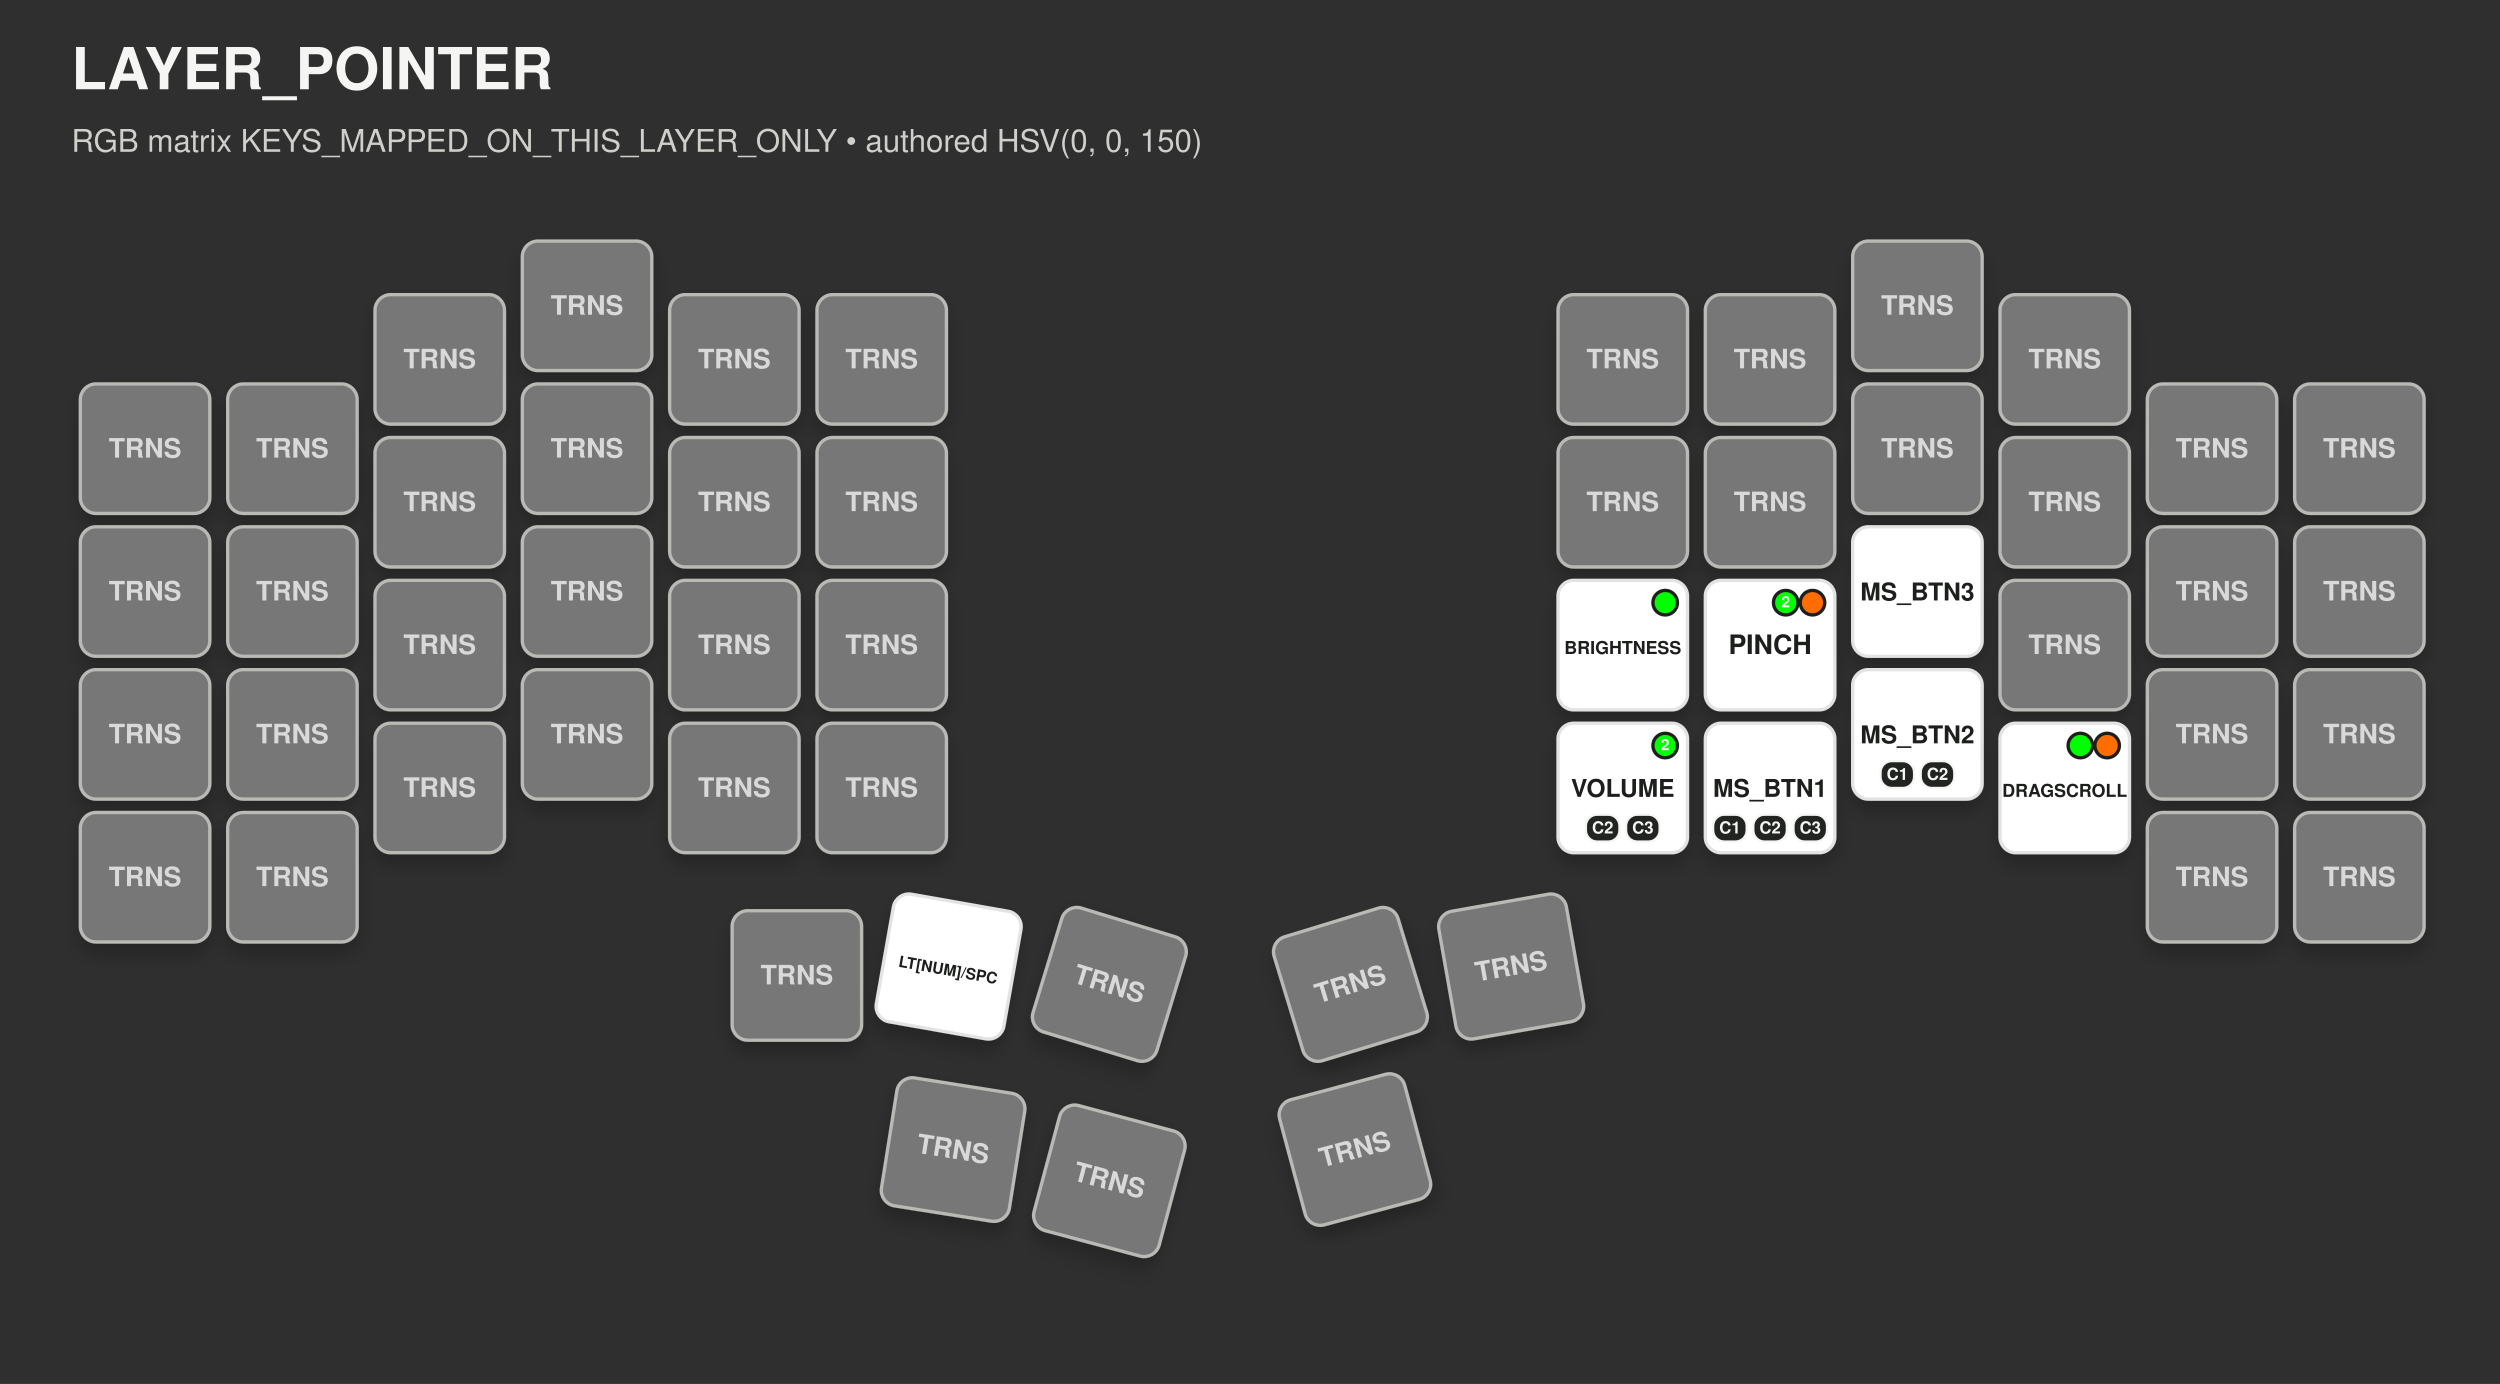
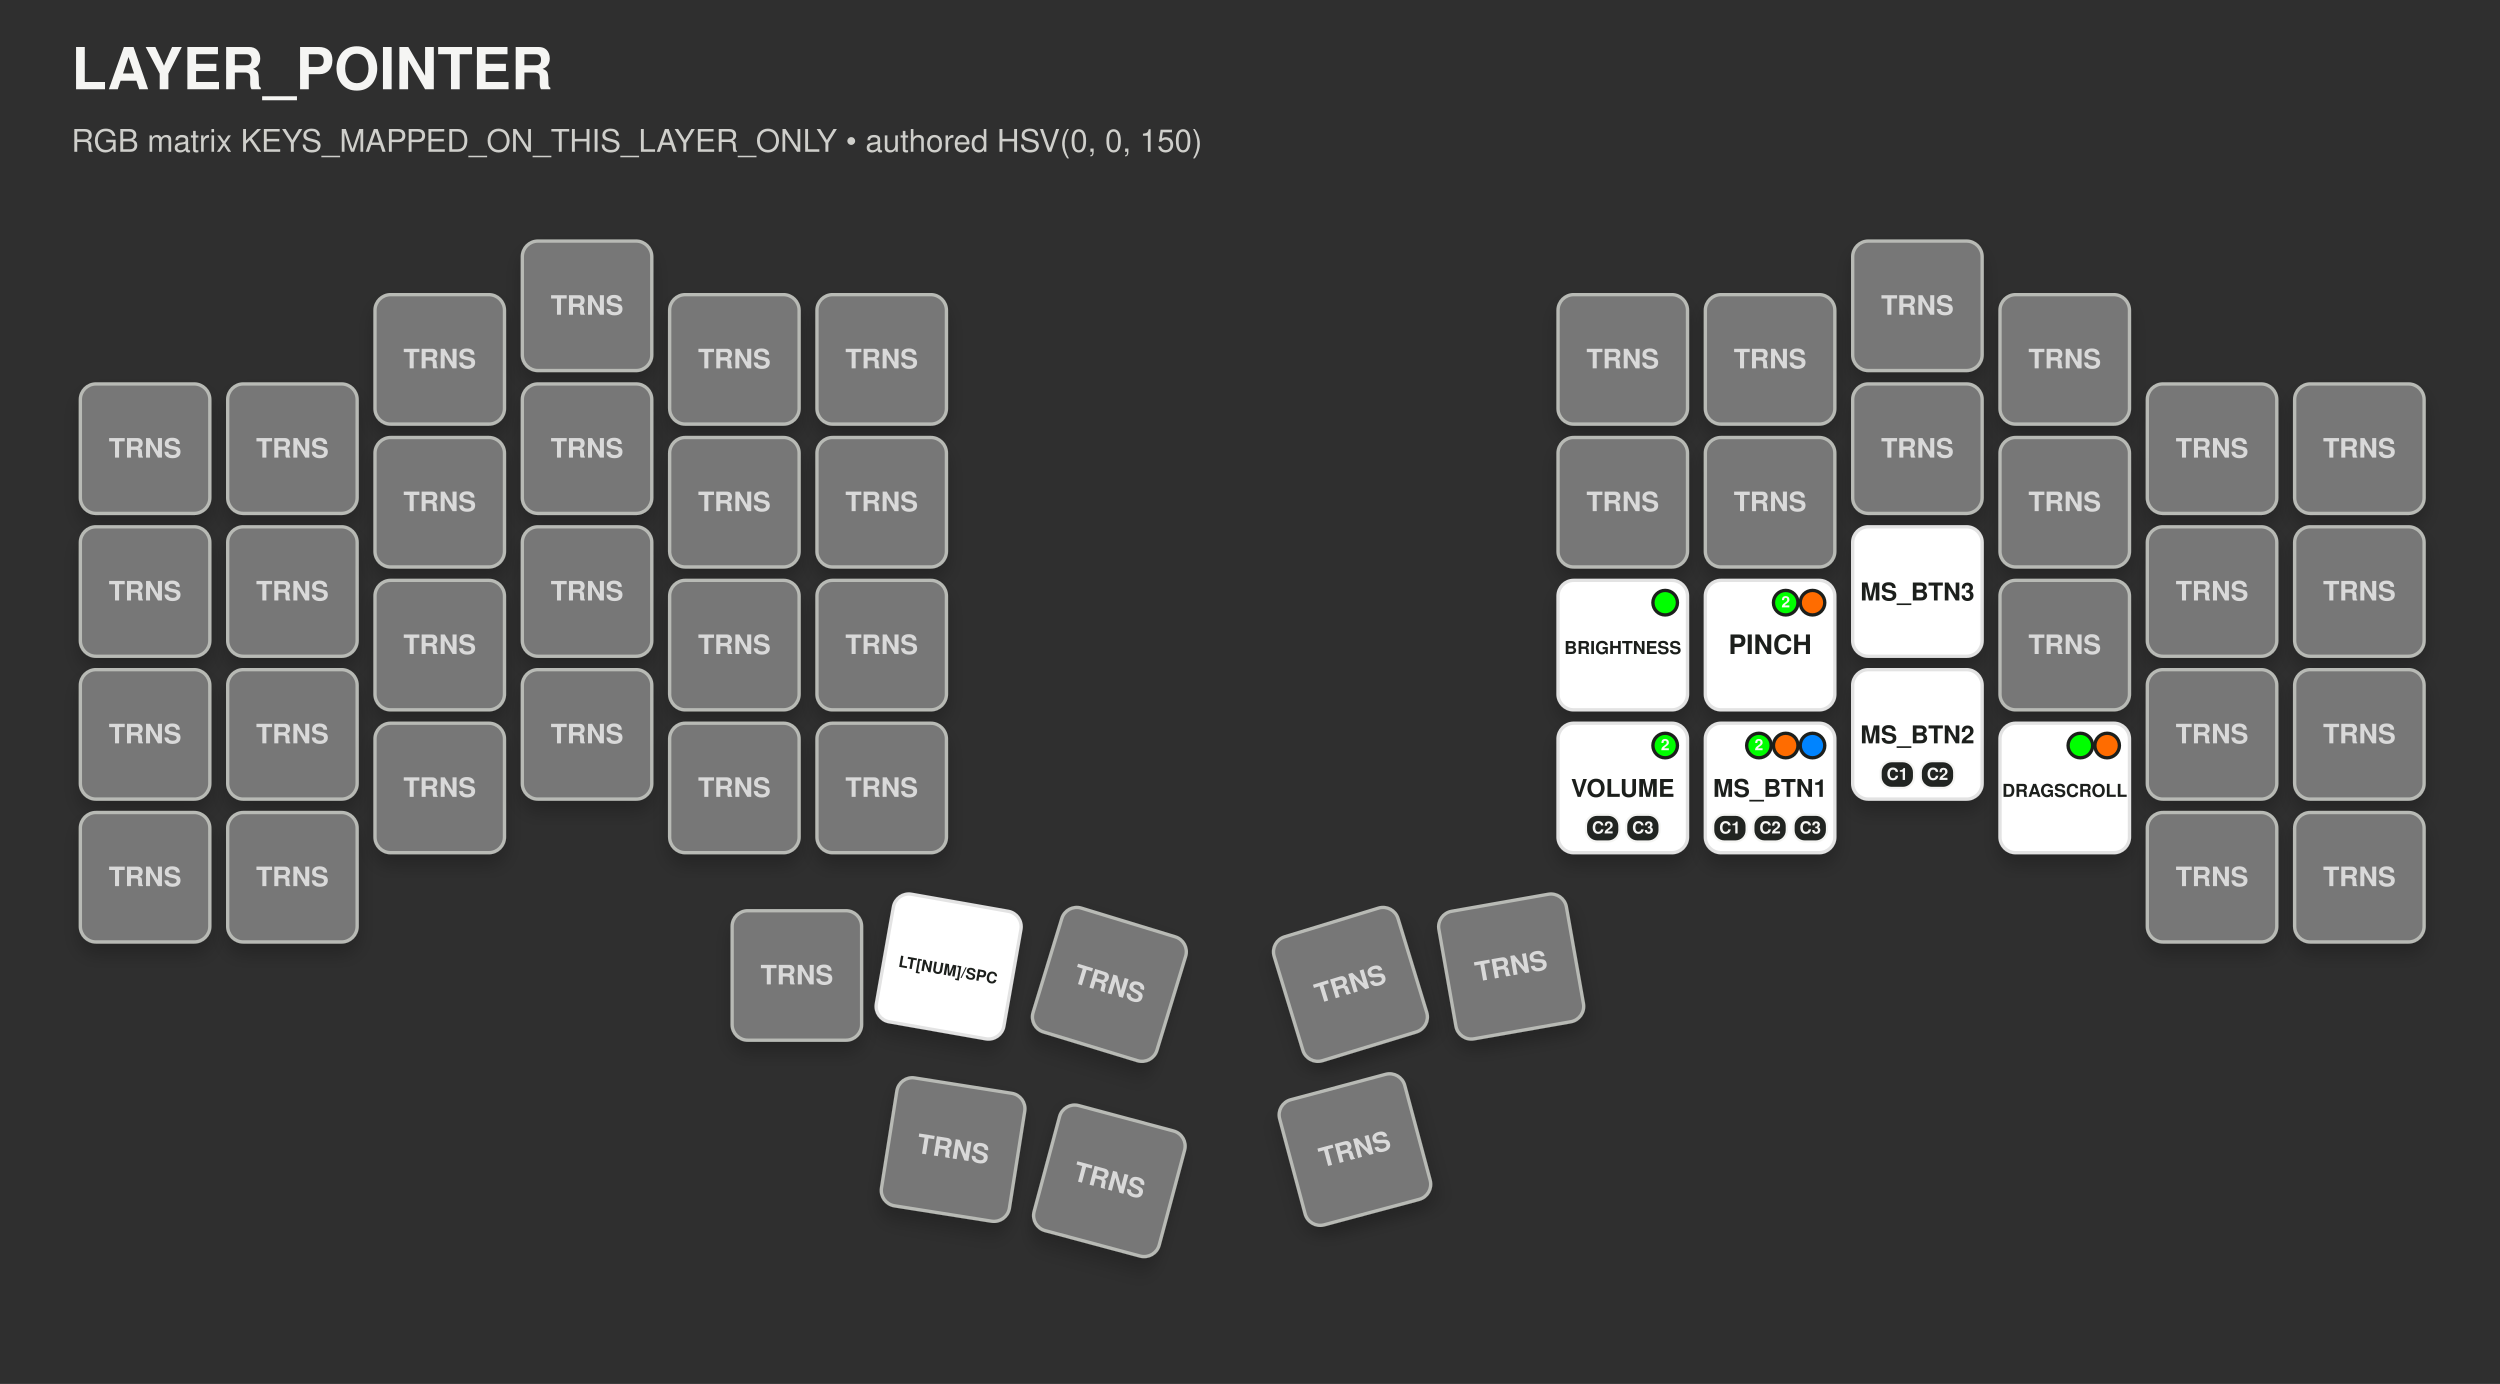
<svg xmlns="http://www.w3.org/2000/svg" width="1120" height="620" viewBox="0 0 1120 620" role="img" aria-labelledby="title desc">
  <defs>
    <filter id="shadow" x="-20%" y="-20%" width="140%" height="140%">
      <feDropShadow dx="0" dy="5" stdDeviation="4" flood-color="#000000" flood-opacity="0.22" />
    </filter>
  </defs>
  <rect width="1120" height="620" fill="#2f2f2f" />
  <text x="32" y="40" fill="#f5f5f3" font-size="26" font-family="Helvetica, Arial, sans-serif" font-weight="700">LAYER_POINTER</text>
  <text x="32" y="68" fill="#cfcfcb" font-size="14" font-family="Helvetica, Arial, sans-serif">RGB matrix KEYS_MAPPED_ON_THIS_LAYER_ONLY • authored HSV(0, 0, 150)</text>
  <g transform="rotate(0 65.0 201.0)">
    <rect x="36.0" y="172.0" width="58" height="58" rx="7" fill="#777777" stroke="#b8bab5" stroke-width="1.5" filter="url(#shadow)" />
    <text x="65.0" y="205.0" fill="#ffffff" fill-opacity="0.72" font-size="12" text-anchor="middle" font-family="Helvetica, Arial, sans-serif" font-weight="600">TRNS</text>
  </g>
  <g transform="rotate(0 131.0 201.0)">
    <rect x="102.0" y="172.0" width="58" height="58" rx="7" fill="#777777" stroke="#b8bab5" stroke-width="1.5" filter="url(#shadow)" />
    <text x="131.0" y="205.0" fill="#ffffff" fill-opacity="0.72" font-size="12" text-anchor="middle" font-family="Helvetica, Arial, sans-serif" font-weight="600">TRNS</text>
  </g>
  <g transform="rotate(0 197.0 161.0)">
    <rect x="168.0" y="132.0" width="58" height="58" rx="7" fill="#777777" stroke="#b8bab5" stroke-width="1.5" filter="url(#shadow)" />
    <text x="197.0" y="165.0" fill="#ffffff" fill-opacity="0.72" font-size="12" text-anchor="middle" font-family="Helvetica, Arial, sans-serif" font-weight="600">TRNS</text>
  </g>
  <g transform="rotate(0 263.0 137.0)">
    <rect x="234.0" y="108.0" width="58" height="58" rx="7" fill="#777777" stroke="#b8bab5" stroke-width="1.5" filter="url(#shadow)" />
    <text x="263.0" y="141.0" fill="#ffffff" fill-opacity="0.72" font-size="12" text-anchor="middle" font-family="Helvetica, Arial, sans-serif" font-weight="600">TRNS</text>
  </g>
  <g transform="rotate(0 329.0 161.0)">
    <rect x="300.0" y="132.0" width="58" height="58" rx="7" fill="#777777" stroke="#b8bab5" stroke-width="1.5" filter="url(#shadow)" />
    <text x="329.0" y="165.0" fill="#ffffff" fill-opacity="0.72" font-size="12" text-anchor="middle" font-family="Helvetica, Arial, sans-serif" font-weight="600">TRNS</text>
  </g>
  <g transform="rotate(0 395.0 161.0)">
    <rect x="366.0" y="132.0" width="58" height="58" rx="7" fill="#777777" stroke="#b8bab5" stroke-width="1.5" filter="url(#shadow)" />
    <text x="395.0" y="165.0" fill="#ffffff" fill-opacity="0.72" font-size="12" text-anchor="middle" font-family="Helvetica, Arial, sans-serif" font-weight="600">TRNS</text>
  </g>
  <g transform="rotate(0 727.0 161.0)">
    <rect x="698.0" y="132.0" width="58" height="58" rx="7" fill="#777777" stroke="#b8bab5" stroke-width="1.5" filter="url(#shadow)" />
    <text x="727.0" y="165.0" fill="#ffffff" fill-opacity="0.72" font-size="12" text-anchor="middle" font-family="Helvetica, Arial, sans-serif" font-weight="600">TRNS</text>
  </g>
  <g transform="rotate(0 793.0 161.0)">
    <rect x="764.0" y="132.0" width="58" height="58" rx="7" fill="#777777" stroke="#b8bab5" stroke-width="1.5" filter="url(#shadow)" />
    <text x="793.0" y="165.0" fill="#ffffff" fill-opacity="0.72" font-size="12" text-anchor="middle" font-family="Helvetica, Arial, sans-serif" font-weight="600">TRNS</text>
  </g>
  <g transform="rotate(0 859.0 137.0)">
    <rect x="830.0" y="108.0" width="58" height="58" rx="7" fill="#777777" stroke="#b8bab5" stroke-width="1.5" filter="url(#shadow)" />
    <text x="859.0" y="141.0" fill="#ffffff" fill-opacity="0.72" font-size="12" text-anchor="middle" font-family="Helvetica, Arial, sans-serif" font-weight="600">TRNS</text>
  </g>
  <g transform="rotate(0 925.0 161.0)">
    <rect x="896.0" y="132.0" width="58" height="58" rx="7" fill="#777777" stroke="#b8bab5" stroke-width="1.5" filter="url(#shadow)" />
    <text x="925.0" y="165.0" fill="#ffffff" fill-opacity="0.72" font-size="12" text-anchor="middle" font-family="Helvetica, Arial, sans-serif" font-weight="600">TRNS</text>
  </g>
  <g transform="rotate(0 991.0 201.0)">
    <rect x="962.0" y="172.0" width="58" height="58" rx="7" fill="#777777" stroke="#b8bab5" stroke-width="1.5" filter="url(#shadow)" />
    <text x="991.0" y="205.0" fill="#ffffff" fill-opacity="0.72" font-size="12" text-anchor="middle" font-family="Helvetica, Arial, sans-serif" font-weight="600">TRNS</text>
  </g>
  <g transform="rotate(0 1057.0 201.0)">
    <rect x="1028.0" y="172.0" width="58" height="58" rx="7" fill="#777777" stroke="#b8bab5" stroke-width="1.5" filter="url(#shadow)" />
    <text x="1057.0" y="205.0" fill="#ffffff" fill-opacity="0.72" font-size="12" text-anchor="middle" font-family="Helvetica, Arial, sans-serif" font-weight="600">TRNS</text>
  </g>
  <g transform="rotate(0 65.0 265.0)">
    <rect x="36.0" y="236.0" width="58" height="58" rx="7" fill="#777777" stroke="#b8bab5" stroke-width="1.5" filter="url(#shadow)" />
    <text x="65.0" y="269.0" fill="#ffffff" fill-opacity="0.72" font-size="12" text-anchor="middle" font-family="Helvetica, Arial, sans-serif" font-weight="600">TRNS</text>
  </g>
  <g transform="rotate(0 131.0 265.0)">
    <rect x="102.0" y="236.0" width="58" height="58" rx="7" fill="#777777" stroke="#b8bab5" stroke-width="1.5" filter="url(#shadow)" />
    <text x="131.0" y="269.0" fill="#ffffff" fill-opacity="0.72" font-size="12" text-anchor="middle" font-family="Helvetica, Arial, sans-serif" font-weight="600">TRNS</text>
  </g>
  <g transform="rotate(0 197.0 225.0)">
    <rect x="168.0" y="196.0" width="58" height="58" rx="7" fill="#777777" stroke="#b8bab5" stroke-width="1.5" filter="url(#shadow)" />
    <text x="197.0" y="229.0" fill="#ffffff" fill-opacity="0.72" font-size="12" text-anchor="middle" font-family="Helvetica, Arial, sans-serif" font-weight="600">TRNS</text>
  </g>
  <g transform="rotate(0 263.0 201.0)">
    <rect x="234.0" y="172.0" width="58" height="58" rx="7" fill="#777777" stroke="#b8bab5" stroke-width="1.5" filter="url(#shadow)" />
    <text x="263.0" y="205.0" fill="#ffffff" fill-opacity="0.72" font-size="12" text-anchor="middle" font-family="Helvetica, Arial, sans-serif" font-weight="600">TRNS</text>
  </g>
  <g transform="rotate(0 329.0 225.0)">
    <rect x="300.0" y="196.0" width="58" height="58" rx="7" fill="#777777" stroke="#b8bab5" stroke-width="1.5" filter="url(#shadow)" />
    <text x="329.0" y="229.0" fill="#ffffff" fill-opacity="0.72" font-size="12" text-anchor="middle" font-family="Helvetica, Arial, sans-serif" font-weight="600">TRNS</text>
  </g>
  <g transform="rotate(0 395.0 225.0)">
    <rect x="366.0" y="196.0" width="58" height="58" rx="7" fill="#777777" stroke="#b8bab5" stroke-width="1.5" filter="url(#shadow)" />
    <text x="395.0" y="229.0" fill="#ffffff" fill-opacity="0.72" font-size="12" text-anchor="middle" font-family="Helvetica, Arial, sans-serif" font-weight="600">TRNS</text>
  </g>
  <g transform="rotate(0 727.0 225.0)">
    <rect x="698.0" y="196.0" width="58" height="58" rx="7" fill="#777777" stroke="#b8bab5" stroke-width="1.5" filter="url(#shadow)" />
    <text x="727.0" y="229.0" fill="#ffffff" fill-opacity="0.72" font-size="12" text-anchor="middle" font-family="Helvetica, Arial, sans-serif" font-weight="600">TRNS</text>
  </g>
  <g transform="rotate(0 793.0 225.0)">
    <rect x="764.0" y="196.0" width="58" height="58" rx="7" fill="#777777" stroke="#b8bab5" stroke-width="1.5" filter="url(#shadow)" />
    <text x="793.0" y="229.0" fill="#ffffff" fill-opacity="0.72" font-size="12" text-anchor="middle" font-family="Helvetica, Arial, sans-serif" font-weight="600">TRNS</text>
  </g>
  <g transform="rotate(0 859.0 201.0)">
    <rect x="830.0" y="172.0" width="58" height="58" rx="7" fill="#777777" stroke="#b8bab5" stroke-width="1.5" filter="url(#shadow)" />
    <text x="859.0" y="205.0" fill="#ffffff" fill-opacity="0.72" font-size="12" text-anchor="middle" font-family="Helvetica, Arial, sans-serif" font-weight="600">TRNS</text>
  </g>
  <g transform="rotate(0 925.0 225.0)">
    <rect x="896.0" y="196.0" width="58" height="58" rx="7" fill="#777777" stroke="#b8bab5" stroke-width="1.5" filter="url(#shadow)" />
    <text x="925.0" y="229.0" fill="#ffffff" fill-opacity="0.72" font-size="12" text-anchor="middle" font-family="Helvetica, Arial, sans-serif" font-weight="600">TRNS</text>
  </g>
  <g transform="rotate(0 991.0 265.0)">
    <rect x="962.0" y="236.0" width="58" height="58" rx="7" fill="#777777" stroke="#b8bab5" stroke-width="1.5" filter="url(#shadow)" />
    <text x="991.0" y="269.0" fill="#ffffff" fill-opacity="0.72" font-size="12" text-anchor="middle" font-family="Helvetica, Arial, sans-serif" font-weight="600">TRNS</text>
  </g>
  <g transform="rotate(0 1057.0 265.0)">
    <rect x="1028.0" y="236.0" width="58" height="58" rx="7" fill="#777777" stroke="#b8bab5" stroke-width="1.5" filter="url(#shadow)" />
    <text x="1057.0" y="269.0" fill="#ffffff" fill-opacity="0.72" font-size="12" text-anchor="middle" font-family="Helvetica, Arial, sans-serif" font-weight="600">TRNS</text>
  </g>
  <g transform="rotate(0 65.0 329.0)">
    <rect x="36.0" y="300.0" width="58" height="58" rx="7" fill="#777777" stroke="#b8bab5" stroke-width="1.5" filter="url(#shadow)" />
    <text x="65.0" y="333.0" fill="#ffffff" fill-opacity="0.72" font-size="12" text-anchor="middle" font-family="Helvetica, Arial, sans-serif" font-weight="600">TRNS</text>
  </g>
  <g transform="rotate(0 131.0 329.0)">
    <rect x="102.0" y="300.0" width="58" height="58" rx="7" fill="#777777" stroke="#b8bab5" stroke-width="1.5" filter="url(#shadow)" />
    <text x="131.0" y="333.0" fill="#ffffff" fill-opacity="0.72" font-size="12" text-anchor="middle" font-family="Helvetica, Arial, sans-serif" font-weight="600">TRNS</text>
  </g>
  <g transform="rotate(0 197.0 289.0)">
    <rect x="168.0" y="260.0" width="58" height="58" rx="7" fill="#777777" stroke="#b8bab5" stroke-width="1.5" filter="url(#shadow)" />
    <text x="197.0" y="293.0" fill="#ffffff" fill-opacity="0.72" font-size="12" text-anchor="middle" font-family="Helvetica, Arial, sans-serif" font-weight="600">TRNS</text>
  </g>
  <g transform="rotate(0 263.0 265.0)">
    <rect x="234.0" y="236.0" width="58" height="58" rx="7" fill="#777777" stroke="#b8bab5" stroke-width="1.5" filter="url(#shadow)" />
    <text x="263.0" y="269.0" fill="#ffffff" fill-opacity="0.72" font-size="12" text-anchor="middle" font-family="Helvetica, Arial, sans-serif" font-weight="600">TRNS</text>
  </g>
  <g transform="rotate(0 329.0 289.0)">
    <rect x="300.0" y="260.0" width="58" height="58" rx="7" fill="#777777" stroke="#b8bab5" stroke-width="1.5" filter="url(#shadow)" />
    <text x="329.0" y="293.0" fill="#ffffff" fill-opacity="0.72" font-size="12" text-anchor="middle" font-family="Helvetica, Arial, sans-serif" font-weight="600">TRNS</text>
  </g>
  <g transform="rotate(0 395.0 289.0)">
    <rect x="366.0" y="260.0" width="58" height="58" rx="7" fill="#777777" stroke="#b8bab5" stroke-width="1.5" filter="url(#shadow)" />
    <text x="395.0" y="293.0" fill="#ffffff" fill-opacity="0.72" font-size="12" text-anchor="middle" font-family="Helvetica, Arial, sans-serif" font-weight="600">TRNS</text>
  </g>
  <g transform="rotate(0 727.0 289.0)">
    <rect x="698.0" y="260.0" width="58" height="58" rx="7" fill="#ffffff" stroke="#e3e3e3" stroke-width="1.5" filter="url(#shadow)" />
    <text x="727.0" y="293.0" fill="#1c1f1c" fill-opacity="1.0" font-size="8" text-anchor="middle" font-family="Helvetica, Arial, sans-serif" font-weight="600" textLength="42" lengthAdjust="spacingAndGlyphs">BRIGHTNESS</text>
    <circle cx="746.0" cy="270.0" r="5.5" fill="#00ff00" stroke="#1c1f1c" stroke-width="1.5" />
  </g>
  <g transform="rotate(0 793.0 289.0)">
    <rect x="764.0" y="260.0" width="58" height="58" rx="7" fill="#ffffff" stroke="#e3e3e3" stroke-width="1.5" filter="url(#shadow)" />
    <text x="793.0" y="293.0" fill="#1c1f1c" fill-opacity="1.0" font-size="12" text-anchor="middle" font-family="Helvetica, Arial, sans-serif" font-weight="600">PINCH</text>
    <circle cx="800.0" cy="270.0" r="5.5" fill="#00ff00" stroke="#1c1f1c" stroke-width="1.5" />
    <text x="800.0" y="270.5" fill="#f7f7f4" font-size="7" text-anchor="middle" dominant-baseline="central" font-family="Helvetica, Arial, sans-serif" font-weight="700">2</text>
    <circle cx="812.0" cy="270.0" r="5.5" fill="#ff6c00" stroke="#1c1f1c" stroke-width="1.5" />
  </g>
  <g transform="rotate(0 859.0 265.0)">
    <rect x="830.0" y="236.0" width="58" height="58" rx="7" fill="#ffffff" stroke="#e3e3e3" stroke-width="1.5" filter="url(#shadow)" />
    <text x="859.0" y="269.0" fill="#1c1f1c" fill-opacity="1.0" font-size="11" text-anchor="middle" font-family="Helvetica, Arial, sans-serif" font-weight="600" textLength="42" lengthAdjust="spacingAndGlyphs">MS_BTN3</text>
  </g>
  <g transform="rotate(0 925.0 289.0)">
    <rect x="896.0" y="260.0" width="58" height="58" rx="7" fill="#777777" stroke="#b8bab5" stroke-width="1.5" filter="url(#shadow)" />
    <text x="925.0" y="293.0" fill="#ffffff" fill-opacity="0.72" font-size="12" text-anchor="middle" font-family="Helvetica, Arial, sans-serif" font-weight="600">TRNS</text>
  </g>
  <g transform="rotate(0 991.0 329.0)">
    <rect x="962.0" y="300.0" width="58" height="58" rx="7" fill="#777777" stroke="#b8bab5" stroke-width="1.5" filter="url(#shadow)" />
    <text x="991.0" y="333.0" fill="#ffffff" fill-opacity="0.72" font-size="12" text-anchor="middle" font-family="Helvetica, Arial, sans-serif" font-weight="600">TRNS</text>
  </g>
  <g transform="rotate(0 1057.0 329.0)">
    <rect x="1028.0" y="300.0" width="58" height="58" rx="7" fill="#777777" stroke="#b8bab5" stroke-width="1.5" filter="url(#shadow)" />
    <text x="1057.0" y="333.0" fill="#ffffff" fill-opacity="0.72" font-size="12" text-anchor="middle" font-family="Helvetica, Arial, sans-serif" font-weight="600">TRNS</text>
  </g>
  <g transform="rotate(0 65.0 393.0)">
    <rect x="36.0" y="364.0" width="58" height="58" rx="7" fill="#777777" stroke="#b8bab5" stroke-width="1.5" filter="url(#shadow)" />
    <text x="65.0" y="397.0" fill="#ffffff" fill-opacity="0.72" font-size="12" text-anchor="middle" font-family="Helvetica, Arial, sans-serif" font-weight="600">TRNS</text>
  </g>
  <g transform="rotate(0 131.0 393.0)">
    <rect x="102.0" y="364.0" width="58" height="58" rx="7" fill="#777777" stroke="#b8bab5" stroke-width="1.5" filter="url(#shadow)" />
    <text x="131.0" y="397.0" fill="#ffffff" fill-opacity="0.72" font-size="12" text-anchor="middle" font-family="Helvetica, Arial, sans-serif" font-weight="600">TRNS</text>
  </g>
  <g transform="rotate(0 197.0 353.0)">
    <rect x="168.0" y="324.0" width="58" height="58" rx="7" fill="#777777" stroke="#b8bab5" stroke-width="1.5" filter="url(#shadow)" />
    <text x="197.0" y="357.0" fill="#ffffff" fill-opacity="0.72" font-size="12" text-anchor="middle" font-family="Helvetica, Arial, sans-serif" font-weight="600">TRNS</text>
  </g>
  <g transform="rotate(0 263.0 329.0)">
    <rect x="234.0" y="300.0" width="58" height="58" rx="7" fill="#777777" stroke="#b8bab5" stroke-width="1.5" filter="url(#shadow)" />
    <text x="263.0" y="333.0" fill="#ffffff" fill-opacity="0.72" font-size="12" text-anchor="middle" font-family="Helvetica, Arial, sans-serif" font-weight="600">TRNS</text>
  </g>
  <g transform="rotate(0 329.0 353.0)">
    <rect x="300.0" y="324.0" width="58" height="58" rx="7" fill="#777777" stroke="#b8bab5" stroke-width="1.5" filter="url(#shadow)" />
    <text x="329.0" y="357.0" fill="#ffffff" fill-opacity="0.72" font-size="12" text-anchor="middle" font-family="Helvetica, Arial, sans-serif" font-weight="600">TRNS</text>
  </g>
  <g transform="rotate(0 395.0 353.0)">
    <rect x="366.0" y="324.0" width="58" height="58" rx="7" fill="#777777" stroke="#b8bab5" stroke-width="1.5" filter="url(#shadow)" />
    <text x="395.0" y="357.0" fill="#ffffff" fill-opacity="0.72" font-size="12" text-anchor="middle" font-family="Helvetica, Arial, sans-serif" font-weight="600">TRNS</text>
  </g>
  <g transform="rotate(0 727.0 353.0)">
    <rect x="698.0" y="324.0" width="58" height="58" rx="7" fill="#ffffff" stroke="#e3e3e3" stroke-width="1.5" filter="url(#shadow)" />
    <text x="727.0" y="357.0" fill="#1c1f1c" fill-opacity="1.0" font-size="11" text-anchor="middle" font-family="Helvetica, Arial, sans-serif" font-weight="600" textLength="42" lengthAdjust="spacingAndGlyphs">VOLUME</text>
    <circle cx="746.0" cy="334.0" r="5.5" fill="#00ff00" stroke="#1c1f1c" stroke-width="1.5" />
    <text x="746.0" y="334.5" fill="#f7f7f4" font-size="7" text-anchor="middle" dominant-baseline="central" font-family="Helvetica, Arial, sans-serif" font-weight="700">2</text>
    <rect x="710.5" y="365.0" width="15" height="12" rx="5" fill="#141714" fill-opacity="0.94" stroke="#f5f5f3" stroke-width="1" />
    <text x="718.0" y="373.4" fill="#f5f5f3" font-size="7.5" text-anchor="middle" font-family="Helvetica, Arial, sans-serif" font-weight="700">C2</text>
    <rect x="728.5" y="365.0" width="15" height="12" rx="5" fill="#141714" fill-opacity="0.94" stroke="#f5f5f3" stroke-width="1" />
    <text x="736.0" y="373.4" fill="#f5f5f3" font-size="7.5" text-anchor="middle" font-family="Helvetica, Arial, sans-serif" font-weight="700">C3</text>
  </g>
  <g transform="rotate(0 793.0 353.0)">
    <rect x="764.0" y="324.0" width="58" height="58" rx="7" fill="#ffffff" stroke="#e3e3e3" stroke-width="1.5" filter="url(#shadow)" />
    <text x="793.0" y="357.0" fill="#1c1f1c" fill-opacity="1.0" font-size="11" text-anchor="middle" font-family="Helvetica, Arial, sans-serif" font-weight="600" textLength="42" lengthAdjust="spacingAndGlyphs">MS_BTN1</text>
+     <circle cx="788.0" cy="334.0" r="5.5" fill="#00ff00" stroke="#1c1f1c" stroke-width="1.5" />
+     <text x="788.0" y="334.5" fill="#f7f7f4" font-size="7" text-anchor="middle" dominant-baseline="central" font-family="Helvetica, Arial, sans-serif" font-weight="700">2</text>
+     <circle cx="800.0" cy="334.0" r="5.5" fill="#ff6c00" stroke="#1c1f1c" stroke-width="1.5" />
+     <circle cx="812.0" cy="334.0" r="5.5" fill="#0084ff" stroke="#1c1f1c" stroke-width="1.5" />
    <rect x="767.5" y="365.0" width="15" height="12" rx="5" fill="#141714" fill-opacity="0.94" stroke="#f5f5f3" stroke-width="1" />
    <text x="775.0" y="373.4" fill="#f5f5f3" font-size="7.5" text-anchor="middle" font-family="Helvetica, Arial, sans-serif" font-weight="700">C1</text>
    <rect x="785.5" y="365.0" width="15" height="12" rx="5" fill="#141714" fill-opacity="0.94" stroke="#f5f5f3" stroke-width="1" />
    <text x="793.0" y="373.4" fill="#f5f5f3" font-size="7.5" text-anchor="middle" font-family="Helvetica, Arial, sans-serif" font-weight="700">C2</text>
    <rect x="803.5" y="365.0" width="15" height="12" rx="5" fill="#141714" fill-opacity="0.94" stroke="#f5f5f3" stroke-width="1" />
    <text x="811.0" y="373.4" fill="#f5f5f3" font-size="7.5" text-anchor="middle" font-family="Helvetica, Arial, sans-serif" font-weight="700">C3</text>
  </g>
  <g transform="rotate(0 859.0 329.0)">
    <rect x="830.0" y="300.0" width="58" height="58" rx="7" fill="#ffffff" stroke="#e3e3e3" stroke-width="1.5" filter="url(#shadow)" />
    <text x="859.0" y="333.0" fill="#1c1f1c" fill-opacity="1.0" font-size="11" text-anchor="middle" font-family="Helvetica, Arial, sans-serif" font-weight="600" textLength="42" lengthAdjust="spacingAndGlyphs">MS_BTN2</text>
    <rect x="842.5" y="341.0" width="15" height="12" rx="5" fill="#141714" fill-opacity="0.94" stroke="#f5f5f3" stroke-width="1" />
    <text x="850.0" y="349.4" fill="#f5f5f3" font-size="7.5" text-anchor="middle" font-family="Helvetica, Arial, sans-serif" font-weight="700">C1</text>
    <rect x="860.5" y="341.0" width="15" height="12" rx="5" fill="#141714" fill-opacity="0.94" stroke="#f5f5f3" stroke-width="1" />
    <text x="868.0" y="349.4" fill="#f5f5f3" font-size="7.5" text-anchor="middle" font-family="Helvetica, Arial, sans-serif" font-weight="700">C2</text>
  </g>
  <g transform="rotate(0 925.0 353.0)">
    <rect x="896.0" y="324.0" width="58" height="58" rx="7" fill="#ffffff" stroke="#e3e3e3" stroke-width="1.5" filter="url(#shadow)" />
    <text x="925.0" y="357.0" fill="#1c1f1c" fill-opacity="1.0" font-size="8" text-anchor="middle" font-family="Helvetica, Arial, sans-serif" font-weight="600" textLength="42" lengthAdjust="spacingAndGlyphs">DRAGSCROLL</text>
    <circle cx="932.0" cy="334.0" r="5.5" fill="#00ff00" stroke="#1c1f1c" stroke-width="1.5" />
    <circle cx="944.0" cy="334.0" r="5.5" fill="#ff6c00" stroke="#1c1f1c" stroke-width="1.5" />
  </g>
  <g transform="rotate(0 991.0 393.0)">
    <rect x="962.0" y="364.0" width="58" height="58" rx="7" fill="#777777" stroke="#b8bab5" stroke-width="1.5" filter="url(#shadow)" />
    <text x="991.0" y="397.0" fill="#ffffff" fill-opacity="0.72" font-size="12" text-anchor="middle" font-family="Helvetica, Arial, sans-serif" font-weight="600">TRNS</text>
  </g>
  <g transform="rotate(0 1057.0 393.0)">
    <rect x="1028.0" y="364.0" width="58" height="58" rx="7" fill="#777777" stroke="#b8bab5" stroke-width="1.5" filter="url(#shadow)" />
    <text x="1057.0" y="397.0" fill="#ffffff" fill-opacity="0.72" font-size="12" text-anchor="middle" font-family="Helvetica, Arial, sans-serif" font-weight="600">TRNS</text>
  </g>
  <g transform="rotate(0 357.0 437.0)">
    <rect x="328.0" y="408.0" width="58" height="58" rx="7" fill="#777777" stroke="#b8bab5" stroke-width="1.5" filter="url(#shadow)" />
    <text x="357.0" y="441.0" fill="#ffffff" fill-opacity="0.72" font-size="12" text-anchor="middle" font-family="Helvetica, Arial, sans-serif" font-weight="600">TRNS</text>
  </g>
  <g transform="rotate(10 425.0 433.0)">
    <rect x="396.0" y="404.0" width="58" height="58" rx="7" fill="#ffffff" stroke="#e3e3e3" stroke-width="1.5" filter="url(#shadow)" />
    <text x="425.0" y="437.0" fill="#1c1f1c" fill-opacity="1.0" font-size="7" text-anchor="middle" font-family="Helvetica, Arial, sans-serif" font-weight="600" textLength="42" lengthAdjust="spacingAndGlyphs">LT[NUM]/SPC</text>
  </g>
  <g transform="rotate(17 497.0 441.0)">
    <rect x="468.0" y="412.0" width="58" height="58" rx="7" fill="#777777" stroke="#b8bab5" stroke-width="1.5" filter="url(#shadow)" />
    <text x="497.0" y="445.0" fill="#ffffff" fill-opacity="0.72" font-size="12" text-anchor="middle" font-family="Helvetica, Arial, sans-serif" font-weight="600">TRNS</text>
  </g>
  <g transform="rotate(-17 605.0 441.0)">
    <rect x="576.0" y="412.0" width="58" height="58" rx="7" fill="#777777" stroke="#b8bab5" stroke-width="1.5" filter="url(#shadow)" />
    <text x="605.0" y="445.0" fill="#ffffff" fill-opacity="0.72" font-size="12" text-anchor="middle" font-family="Helvetica, Arial, sans-serif" font-weight="600">TRNS</text>
  </g>
  <g transform="rotate(-10 677.0 433.0)">
    <rect x="648.0" y="404.0" width="58" height="58" rx="7" fill="#777777" stroke="#b8bab5" stroke-width="1.5" filter="url(#shadow)" />
    <text x="677.0" y="437.0" fill="#ffffff" fill-opacity="0.72" font-size="12" text-anchor="middle" font-family="Helvetica, Arial, sans-serif" font-weight="600">TRNS</text>
  </g>
  <g transform="rotate(9 427.0 515.0)">
    <rect x="398.0" y="486.0" width="58" height="58" rx="7" fill="#777777" stroke="#b8bab5" stroke-width="1.5" filter="url(#shadow)" />
    <text x="427.0" y="519.0" fill="#ffffff" fill-opacity="0.72" font-size="12" text-anchor="middle" font-family="Helvetica, Arial, sans-serif" font-weight="600">TRNS</text>
  </g>
  <g transform="rotate(15 497.0 529.0)">
    <rect x="468.0" y="500.0" width="58" height="58" rx="7" fill="#777777" stroke="#b8bab5" stroke-width="1.5" filter="url(#shadow)" />
    <text x="497.0" y="533.0" fill="#ffffff" fill-opacity="0.72" font-size="12" text-anchor="middle" font-family="Helvetica, Arial, sans-serif" font-weight="600">TRNS</text>
  </g>
  <g transform="rotate(-15 607.0 515.0)">
    <rect x="578.0" y="486.0" width="58" height="58" rx="7" fill="#777777" stroke="#b8bab5" stroke-width="1.5" filter="url(#shadow)" />
    <text x="607.0" y="519.0" fill="#ffffff" fill-opacity="0.72" font-size="12" text-anchor="middle" font-family="Helvetica, Arial, sans-serif" font-weight="600">TRNS</text>
  </g>
</svg>
